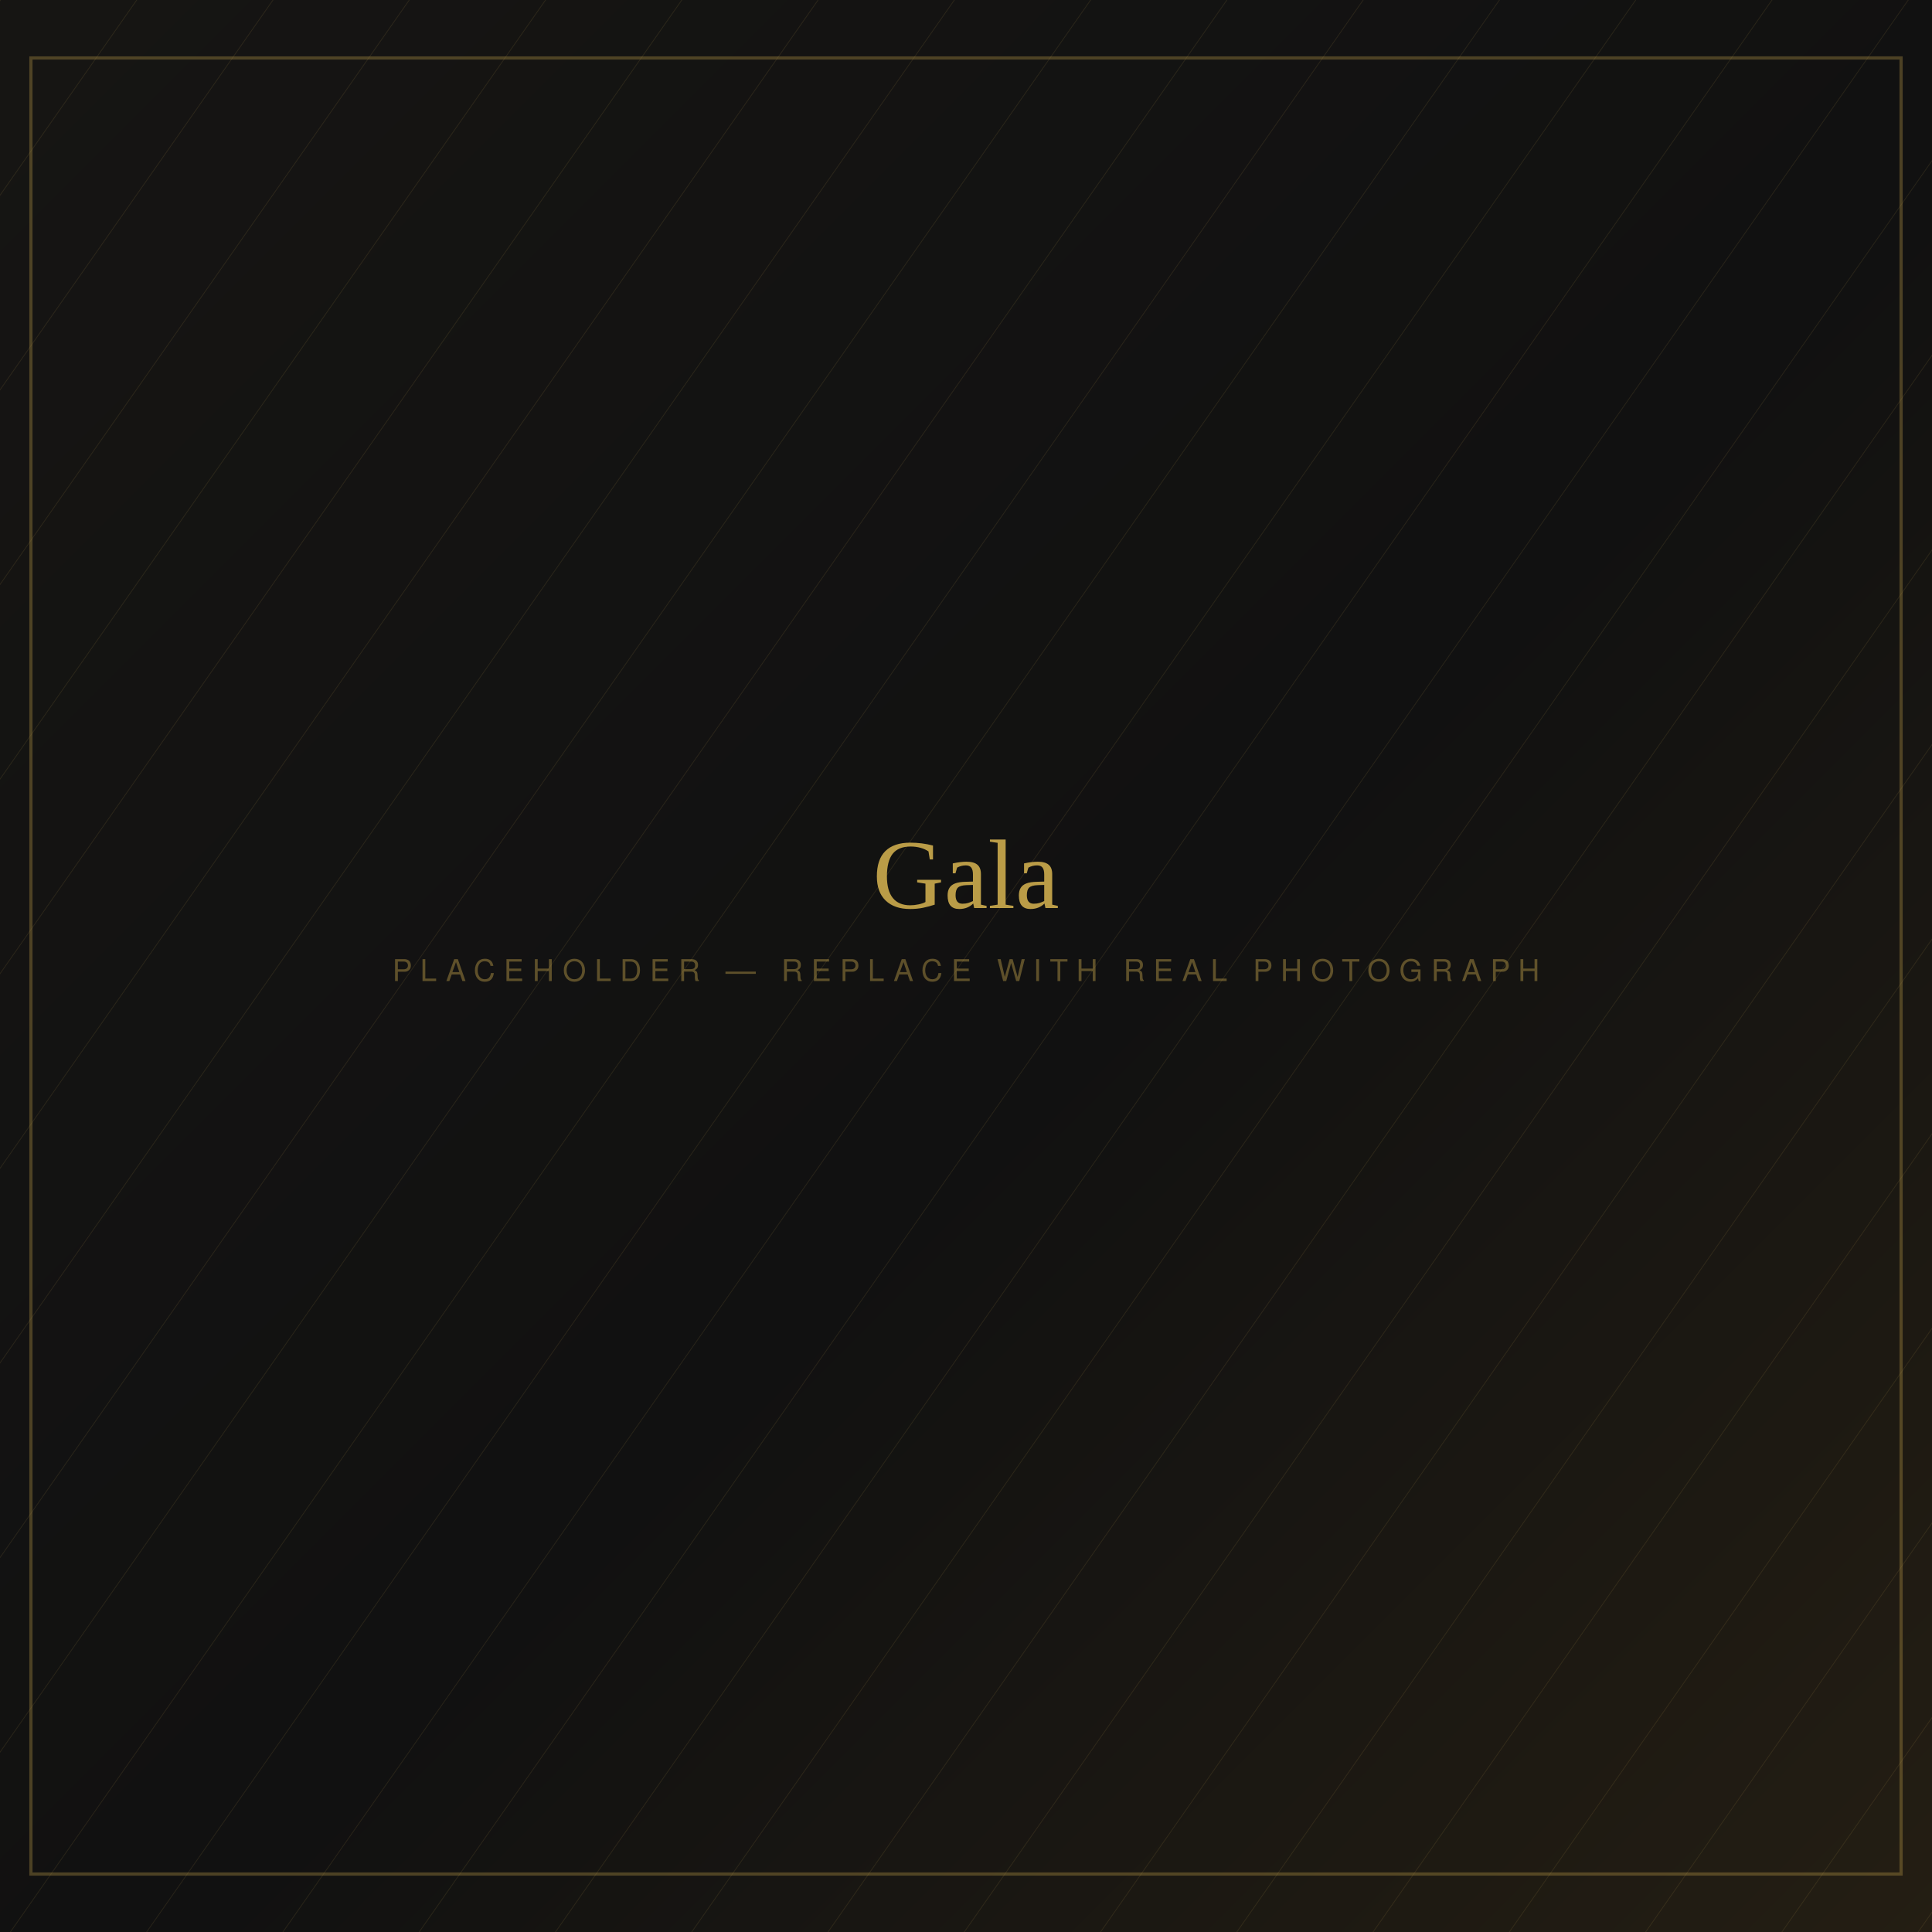
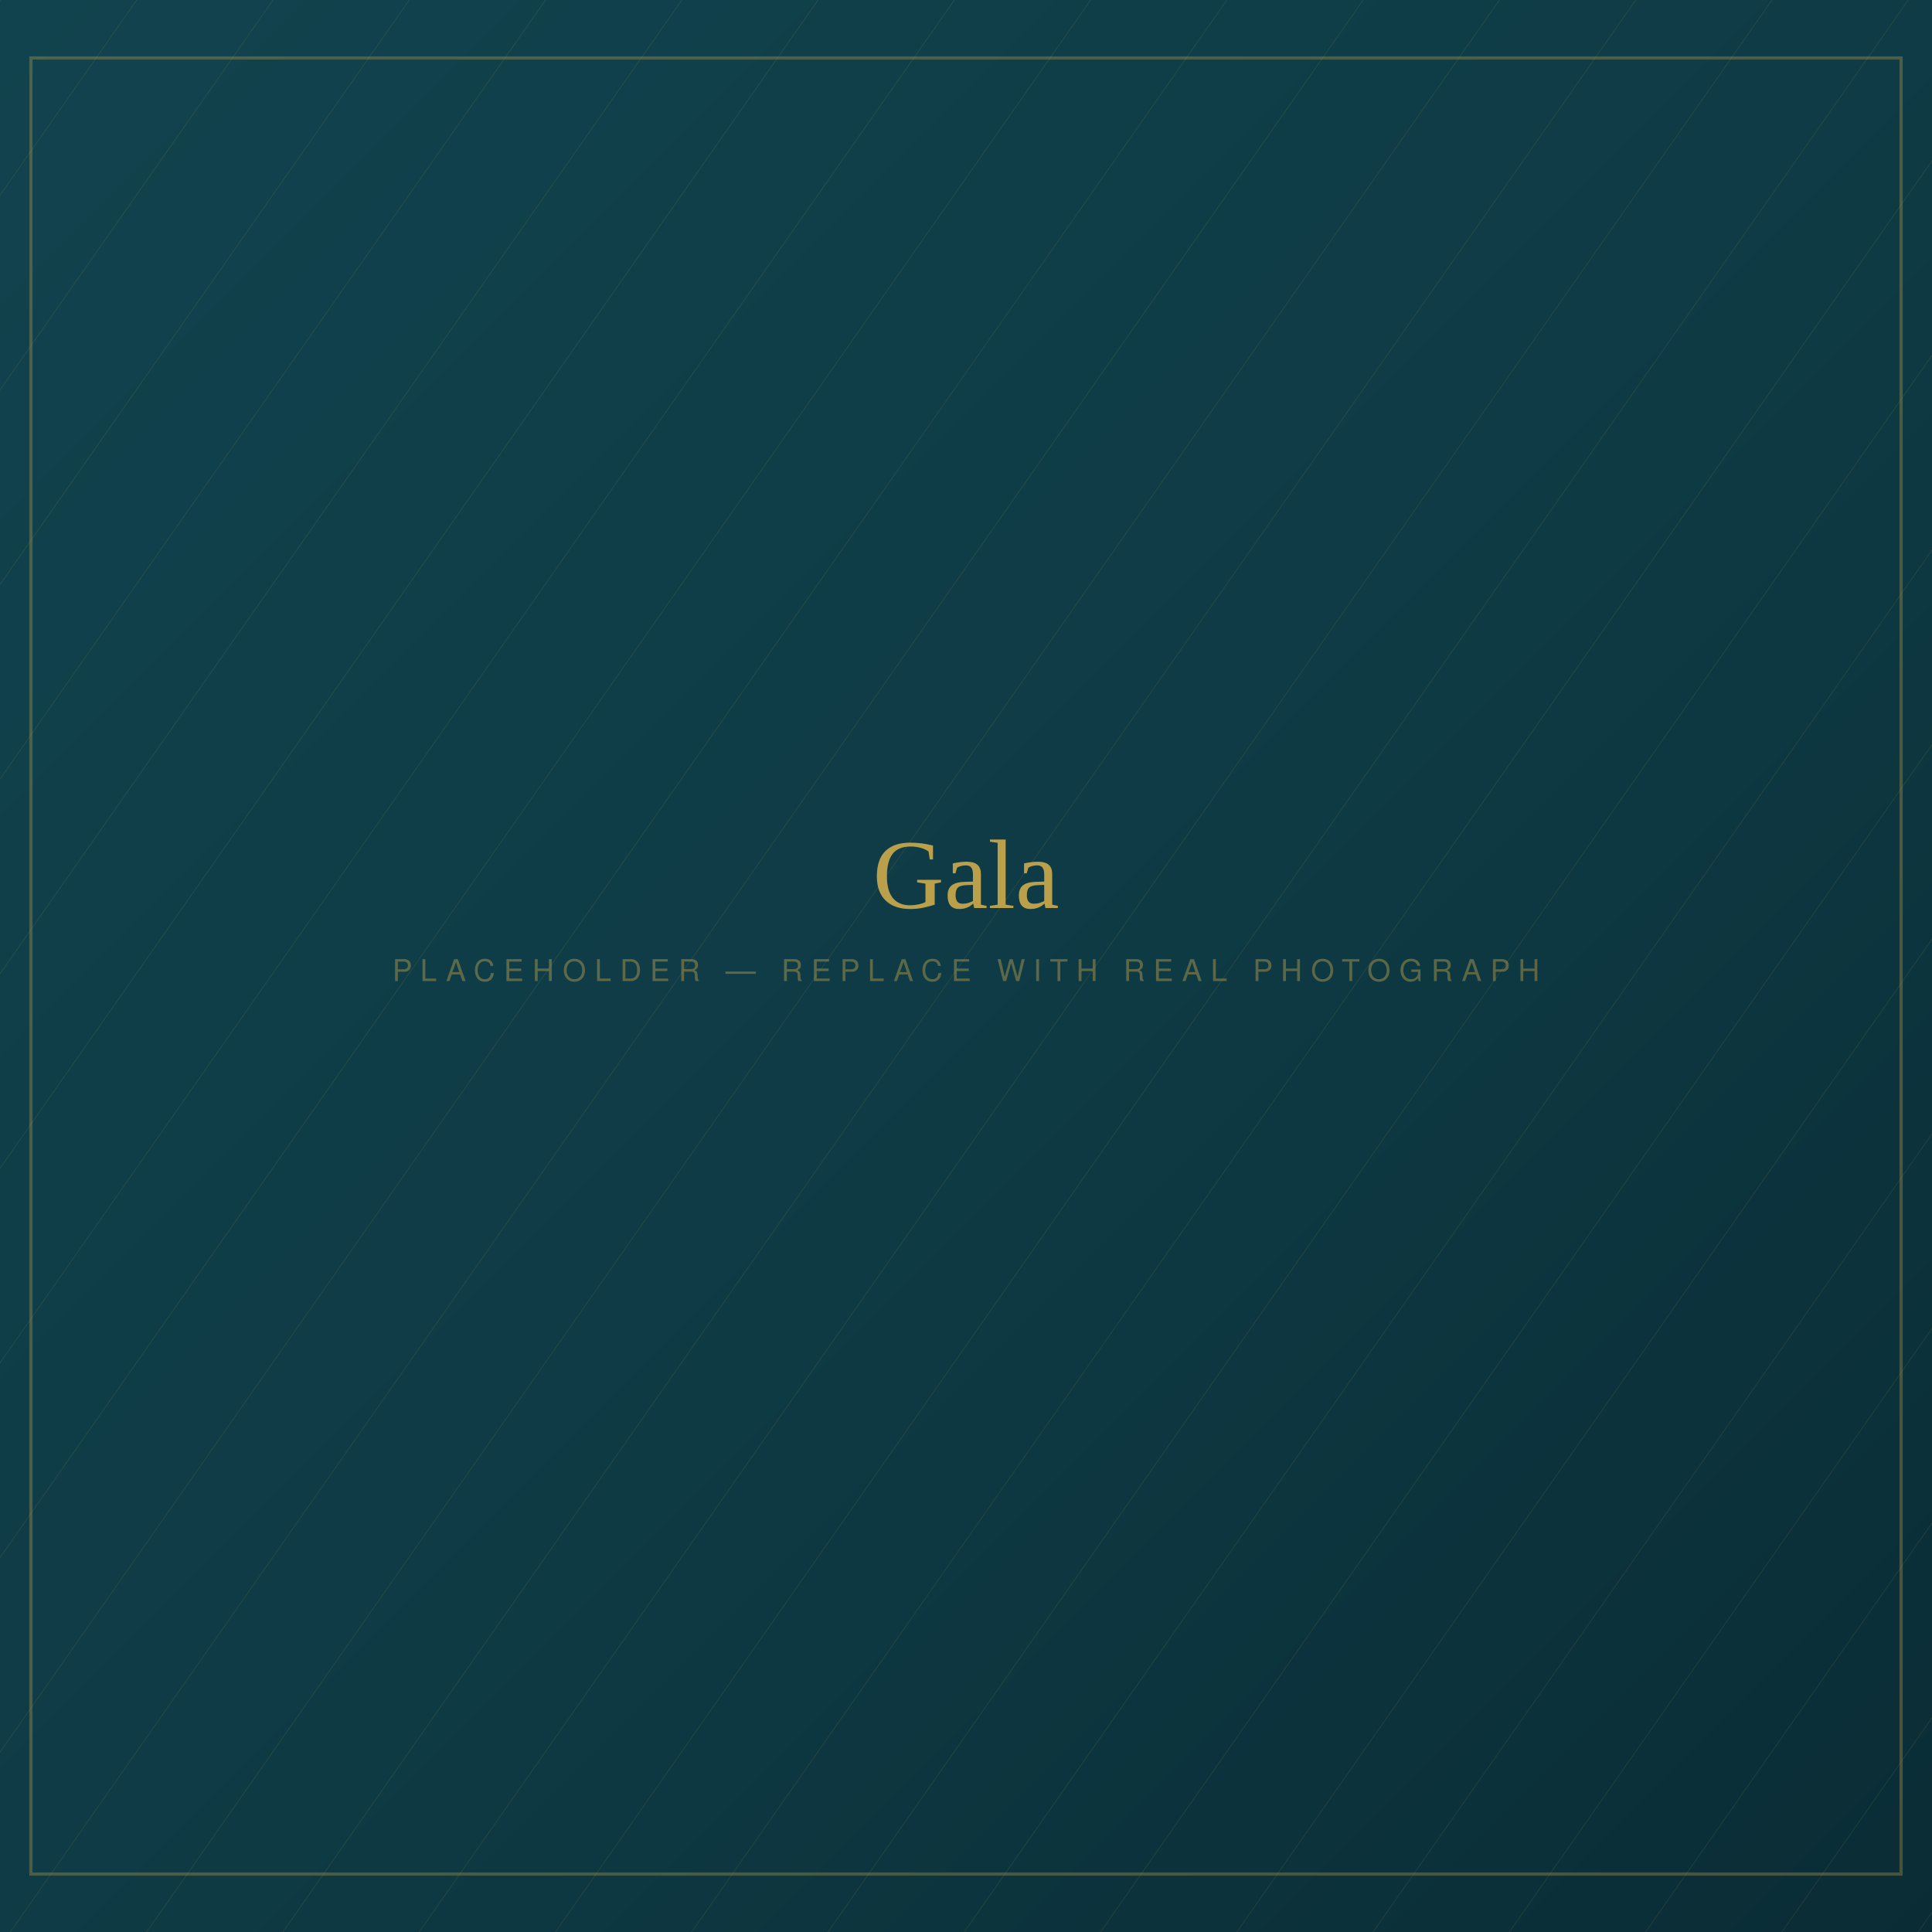
<svg xmlns="http://www.w3.org/2000/svg" viewBox="0 0 900 900" preserveAspectRatio="xMidYMid slice">
  <defs>
    <linearGradient id="g" x1="0" y1="0" x2="1" y2="1">
-       <stop offset="0%" stop-color="#161513" />
-       <stop offset="55%" stop-color="#111111" />
-       <stop offset="100%" stop-color="#241E13" />
+       <stop offset="0%" stop-color="#11434E" />
+       <stop offset="55%" stop-color="#0E3A44" />
+       <stop offset="100%" stop-color="#0A2C35" />
    </linearGradient>
    <pattern id="p" width="52" height="52" patternUnits="userSpaceOnUse" patternTransform="rotate(35)">
      <line x1="0" y1="0" x2="0" y2="52" stroke="#C9A84C" stroke-width="0.7" opacity="0.12" />
    </pattern>
  </defs>
  <rect width="100%" height="100%" fill="url(#g)" />
  <rect width="100%" height="100%" fill="url(#p)" />
  <rect x="1.6%" y="3%" width="96.8%" height="94%" fill="none" stroke="#C9A84C" stroke-width="1.5" opacity="0.32" />
  <text x="50%" y="47%" text-anchor="middle" font-family="Georgia, 'Times New Roman', serif" font-size="46" fill="#C9A84C" opacity="0.92">Gala</text>
  <text x="50%" y="47%" dy="34" text-anchor="middle" font-family="Helvetica, Arial, sans-serif" font-size="14" letter-spacing="4" fill="#C9A84C" opacity="0.42">PLACEHOLDER — REPLACE WITH REAL PHOTOGRAPH</text>
</svg>
